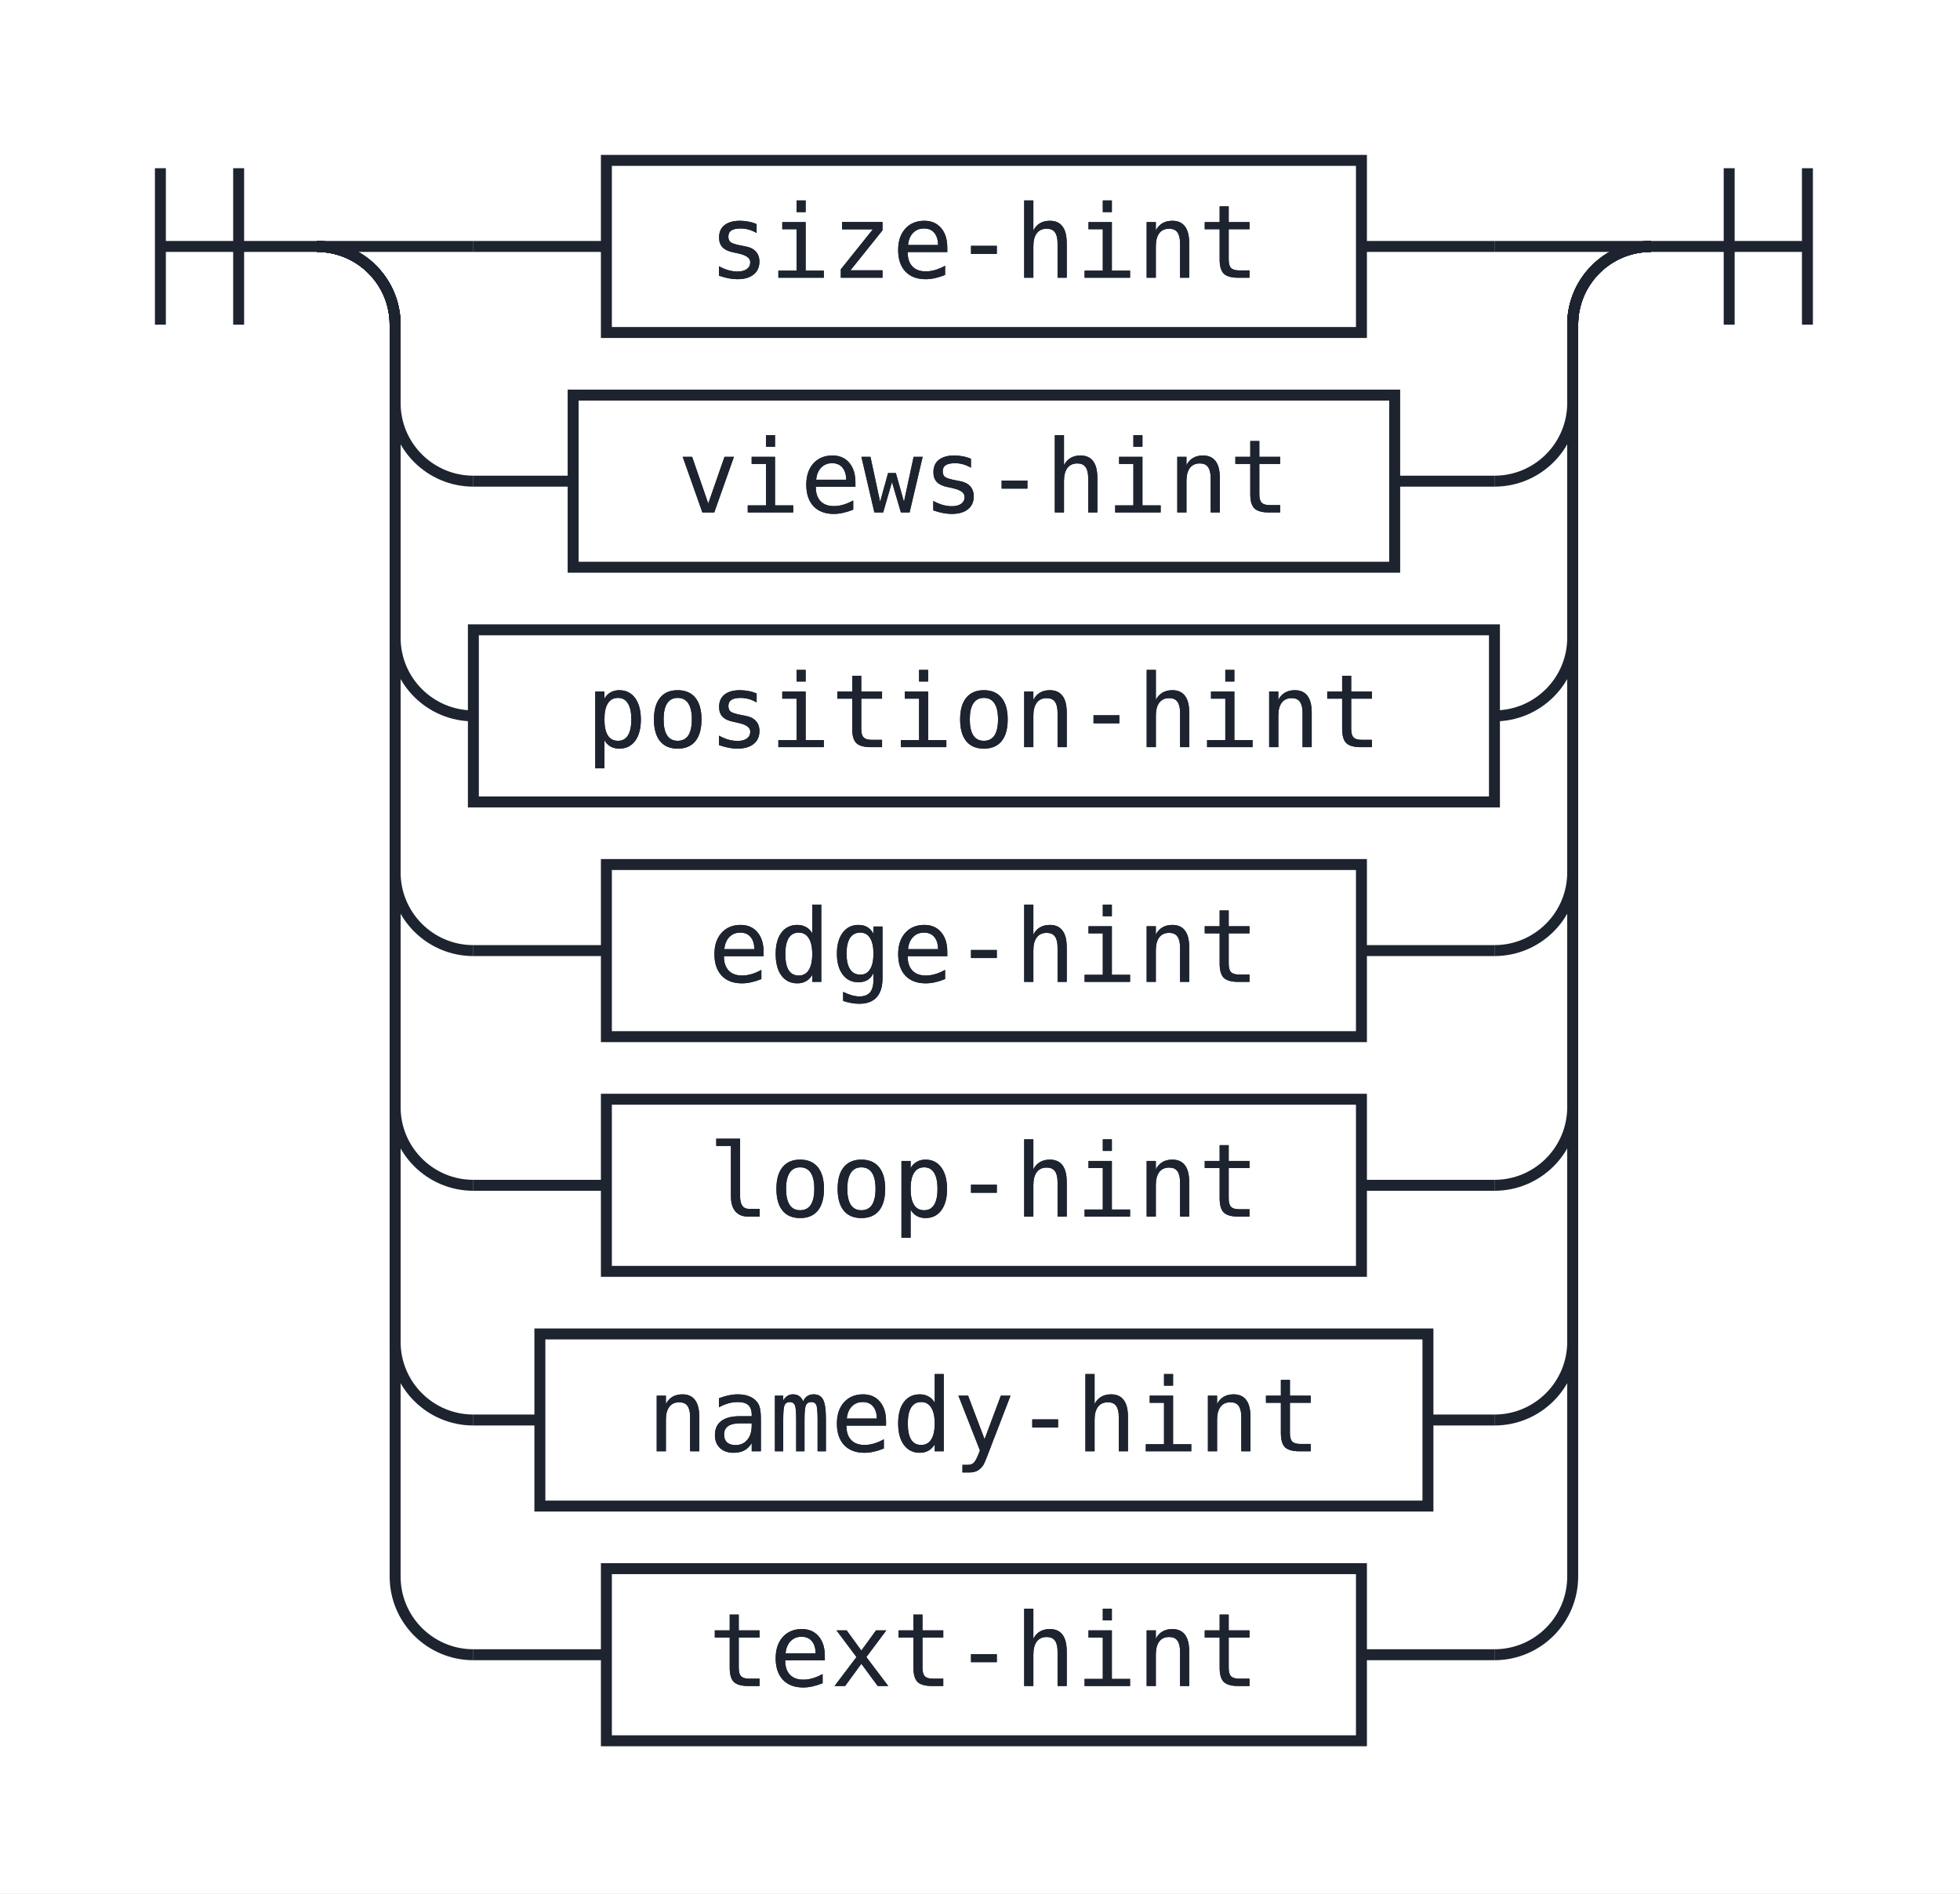
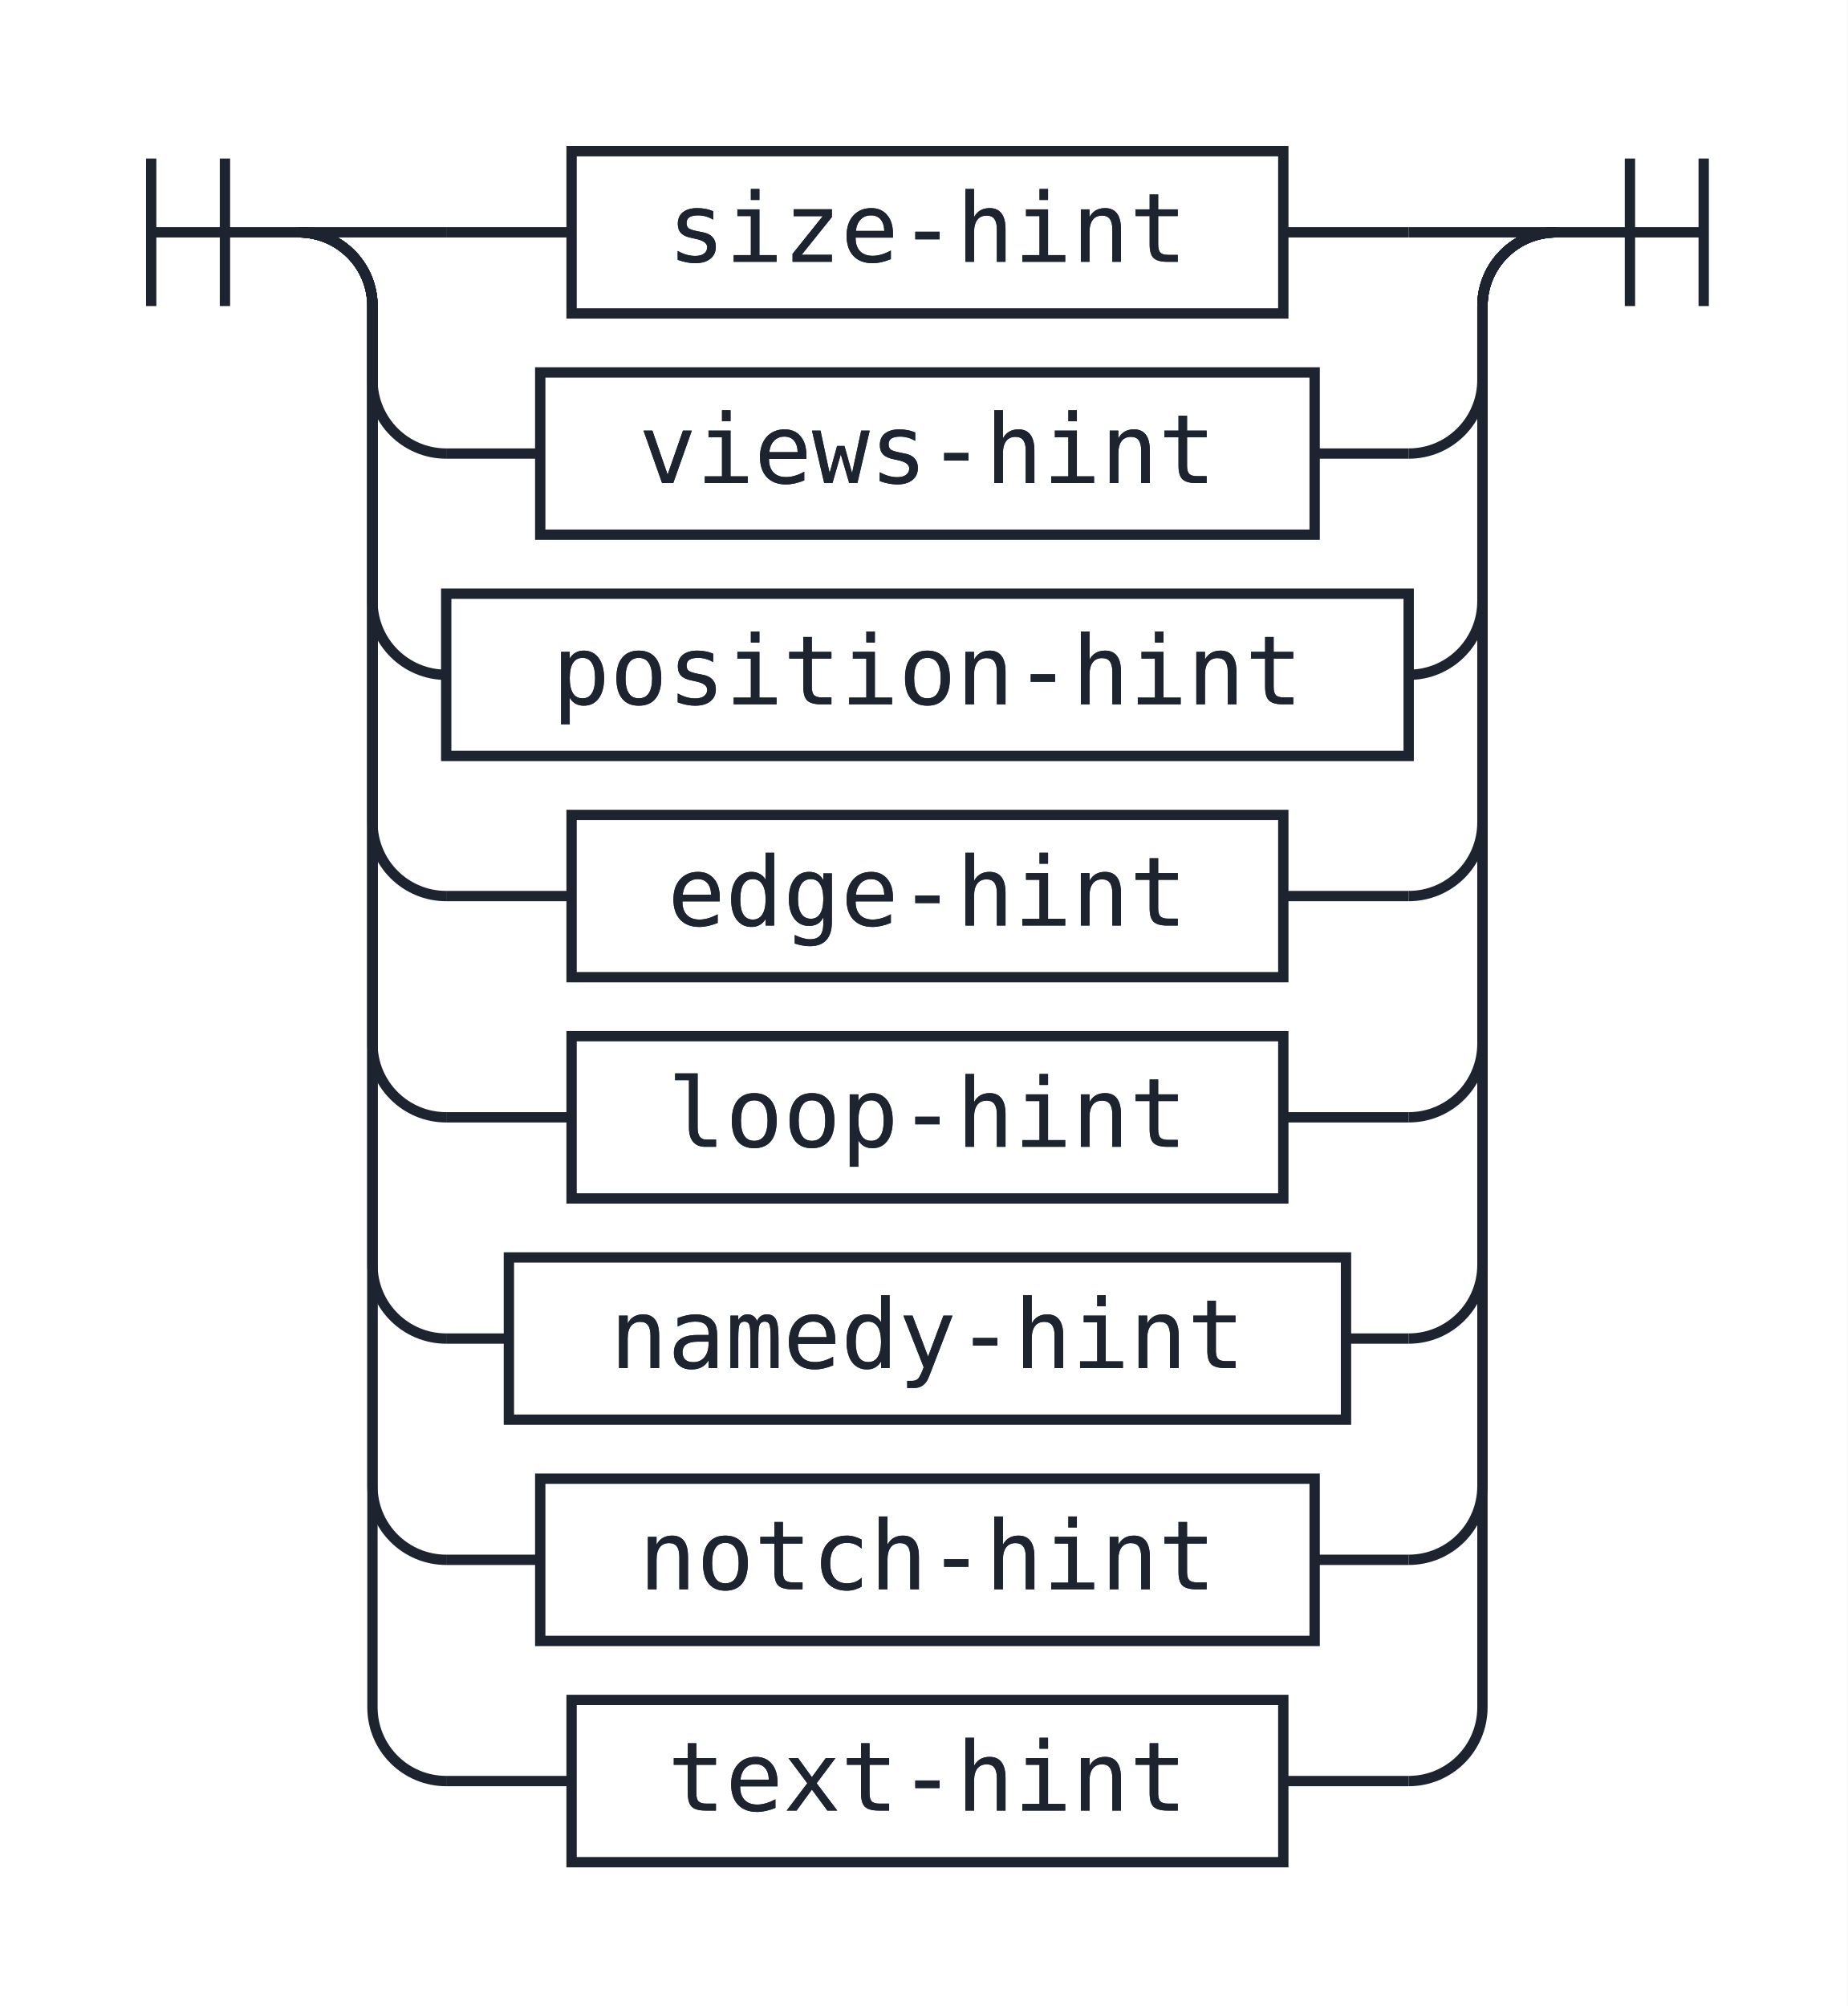
- <svg xmlns="http://www.w3.org/2000/svg" xmlns:xlink="http://www.w3.org/1999/xlink" class="railroad-diagram" height="242" viewBox="0 0 250.5 242" width="250.5">
+ <svg xmlns="http://www.w3.org/2000/svg" xmlns:xlink="http://www.w3.org/1999/xlink" class="railroad-diagram" height="272" viewBox="0 0 250.5 272" width="250.5">
  <rect class="bg" width="100%" height="100%" />
  <g transform="translate(.5 .5)">
    <g>
      <path d="M20 21v20m10 -20v20m-10 -10h20" />
    </g>
    <g>
      <path d="M40 31h0.0" />
      <path d="M210.5 31h0.0" />
      <path d="M40.0 31h20" />
      <g class="non-terminal ">
        <path d="M60.0 31h17.0" />
        <path d="M173.5 31h17.0" />
        <rect height="22" width="96.5" x="77" y="20" />
        <a xlink:href="size-hint.svg">
          <text x="125.25" y="35">size-hint</text>
          <text x="125.25" y="35">size-hint</text>
        </a>
      </g>
      <path d="M190.5 31h20" />
      <path d="M40.0 31a10 10 0 0 1 10 10v10a10 10 0 0 0 10 10" />
      <g class="non-terminal ">
        <path d="M60.0 61h12.75" />
        <path d="M177.75 61h12.75" />
        <rect height="22" width="105" x="72.75" y="50" />
        <a xlink:href="views-hint.svg">
          <text x="125.25" y="65">views-hint</text>
          <text x="125.25" y="65">views-hint</text>
        </a>
      </g>
      <path d="M190.5 61a10 10 0 0 0 10 -10v-10a10 10 0 0 1 10 -10" />
      <path d="M40.0 31a10 10 0 0 1 10 10v40a10 10 0 0 0 10 10" />
      <g class="non-terminal ">
        <path d="M60.0 91h0.0" />
        <path d="M190.5 91h0.0" />
        <rect height="22" width="130.5" x="60" y="80" />
        <a xlink:href="position-hint.svg">
          <text x="125.25" y="95">position-hint</text>
          <text x="125.25" y="95">position-hint</text>
        </a>
      </g>
      <path d="M190.5 91a10 10 0 0 0 10 -10v-40a10 10 0 0 1 10 -10" />
      <path d="M40.0 31a10 10 0 0 1 10 10v70a10 10 0 0 0 10 10" />
      <g class="non-terminal ">
        <path d="M60.0 121h17.0" />
        <path d="M173.5 121h17.0" />
        <rect height="22" width="96.5" x="77" y="110" />
        <a xlink:href="edge-hint.svg">
          <text x="125.25" y="125">edge-hint</text>
          <text x="125.25" y="125">edge-hint</text>
        </a>
      </g>
      <path d="M190.5 121a10 10 0 0 0 10 -10v-70a10 10 0 0 1 10 -10" />
      <path d="M40.0 31a10 10 0 0 1 10 10v100a10 10 0 0 0 10 10" />
      <g class="non-terminal ">
        <path d="M60.0 151h17.0" />
        <path d="M173.5 151h17.0" />
        <rect height="22" width="96.5" x="77" y="140" />
        <a xlink:href="loop-hint.svg">
          <text x="125.25" y="155">loop-hint</text>
          <text x="125.25" y="155">loop-hint</text>
        </a>
      </g>
      <path d="M190.5 151a10 10 0 0 0 10 -10v-100a10 10 0 0 1 10 -10" />
      <path d="M40.0 31a10 10 0 0 1 10 10v130a10 10 0 0 0 10 10" />
      <g class="non-terminal ">
        <path d="M60.0 181h8.5" />
        <path d="M182.0 181h8.5" />
        <rect height="22" width="113.5" x="68.5" y="170" />
        <a xlink:href="namedy-hint.svg">
          <text x="125.25" y="185">namedy-hint</text>
          <text x="125.25" y="185">namedy-hint</text>
        </a>
      </g>
      <path d="M190.5 181a10 10 0 0 0 10 -10v-130a10 10 0 0 1 10 -10" />
      <path d="M40.0 31a10 10 0 0 1 10 10v160a10 10 0 0 0 10 10" />
      <g class="non-terminal ">
-         <path d="M60.0 211h17.0" />
-         <path d="M173.5 211h17.0" />
-         <rect height="22" width="96.5" x="77" y="200" />
-         <a xlink:href="text-hint.svg">
-           <text x="125.25" y="215">text-hint</text>
-           <text x="125.25" y="215">text-hint</text>
+         <path d="M60.0 211h12.75" />
+         <path d="M177.75 211h12.75" />
+         <rect height="22" width="105" x="72.75" y="200" />
+         <a xlink:href="notch-hint.svg">
+           <text x="125.25" y="215">notch-hint</text>
+           <text x="125.25" y="215">notch-hint</text>
        </a>
      </g>
      <path d="M190.5 211a10 10 0 0 0 10 -10v-160a10 10 0 0 1 10 -10" />
+       <path d="M40.0 31a10 10 0 0 1 10 10v190a10 10 0 0 0 10 10" />
+       <g class="non-terminal ">
+         <path d="M60.0 241h17.0" />
+         <path d="M173.5 241h17.0" />
+         <rect height="22" width="96.5" x="77" y="230" />
+         <a xlink:href="text-hint.svg">
+           <text x="125.25" y="245">text-hint</text>
+           <text x="125.25" y="245">text-hint</text>
+         </a>
+       </g>
+       <path d="M190.5 241a10 10 0 0 0 10 -10v-190a10 10 0 0 1 10 -10" />
    </g>
    <path d="M 210.5 31 h 20 m -10 -10 v 20 m 10 -20 v 20" />
  </g>
  <style>/*  */

svg.railroad-diagram { background-color: #ffffff; }
svg.railroad-diagram path { stroke-width: 1.4; stroke: #1d2430; fill: none; }
svg.railroad-diagram text { font: 13px ui-monospace, Menlo, Consolas, monospace; text-anchor: middle; fill: #1d2430; }
svg.railroad-diagram text.label { text-anchor: start; }
svg.railroad-diagram rect { stroke-width: 1.4; stroke: #1d2430; fill: #eef2f8; }
svg.railroad-diagram g.non-terminal rect { fill: #ffffff; }
svg.railroad-diagram rect.bg { fill: #ffffff; stroke: none; }
svg.railroad-diagram rect.group-box { stroke: #888; stroke-dasharray: 10 5; fill: none; }

/*  */
</style>
</svg>
